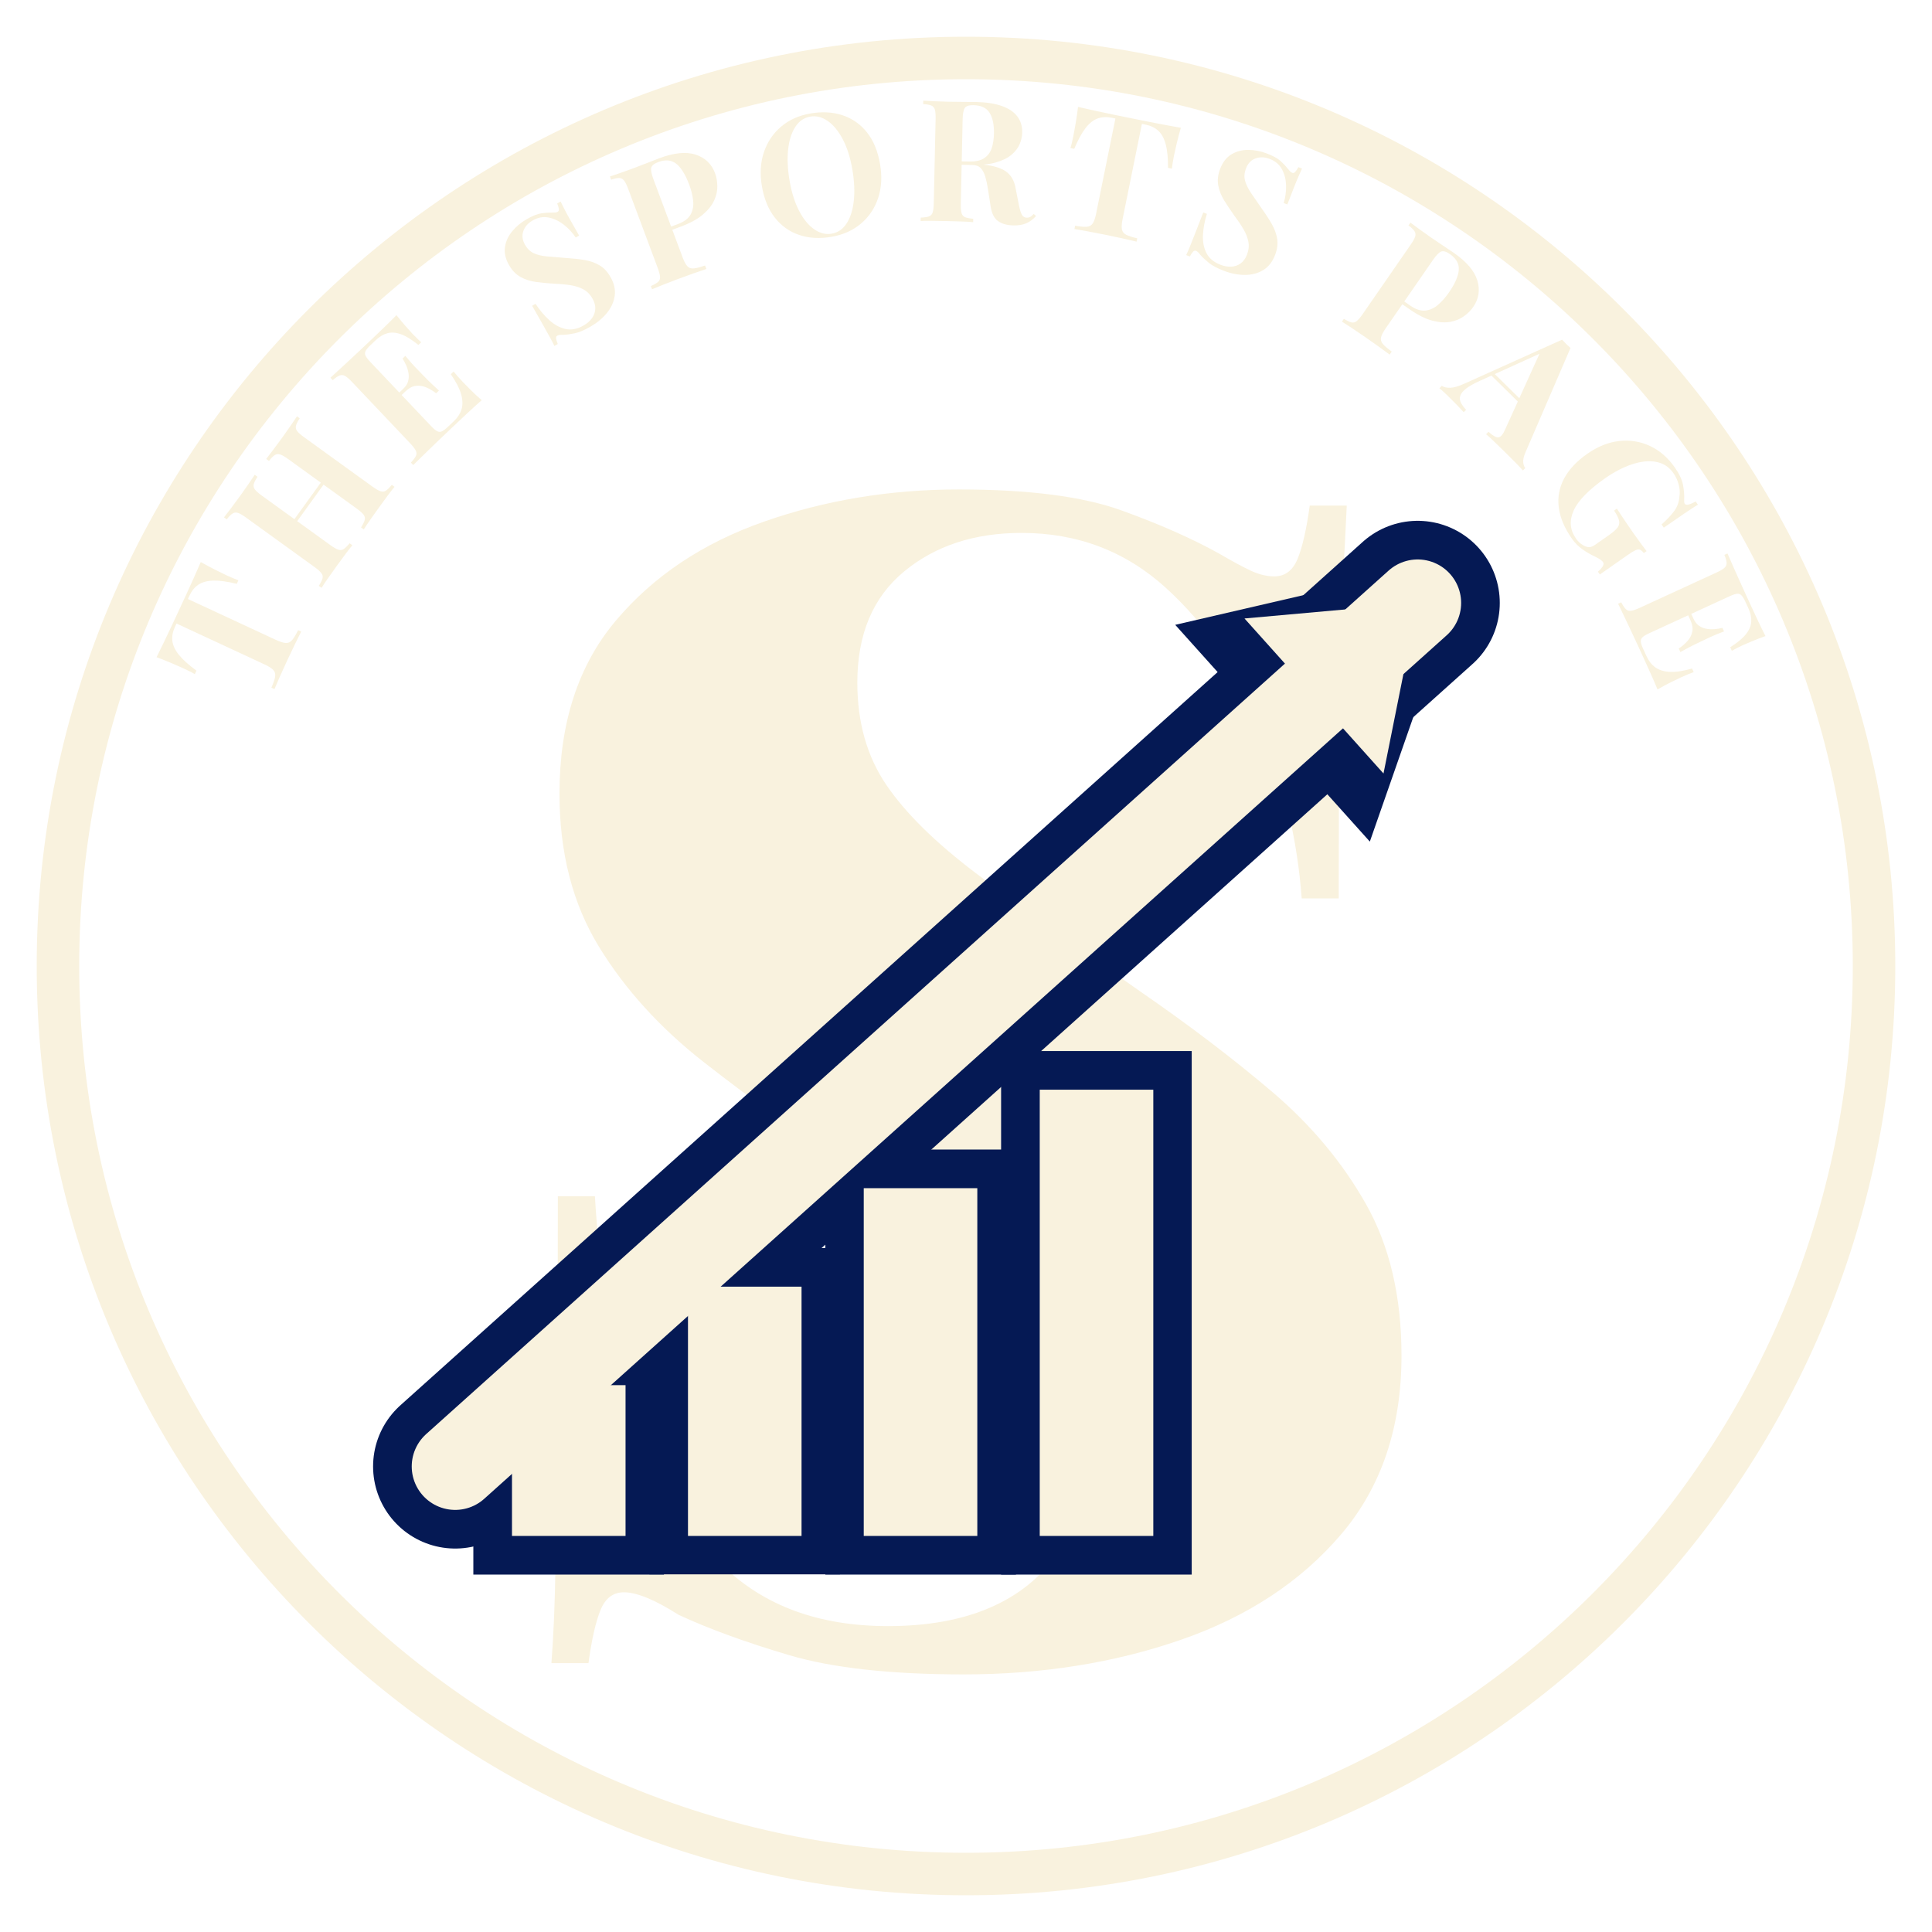
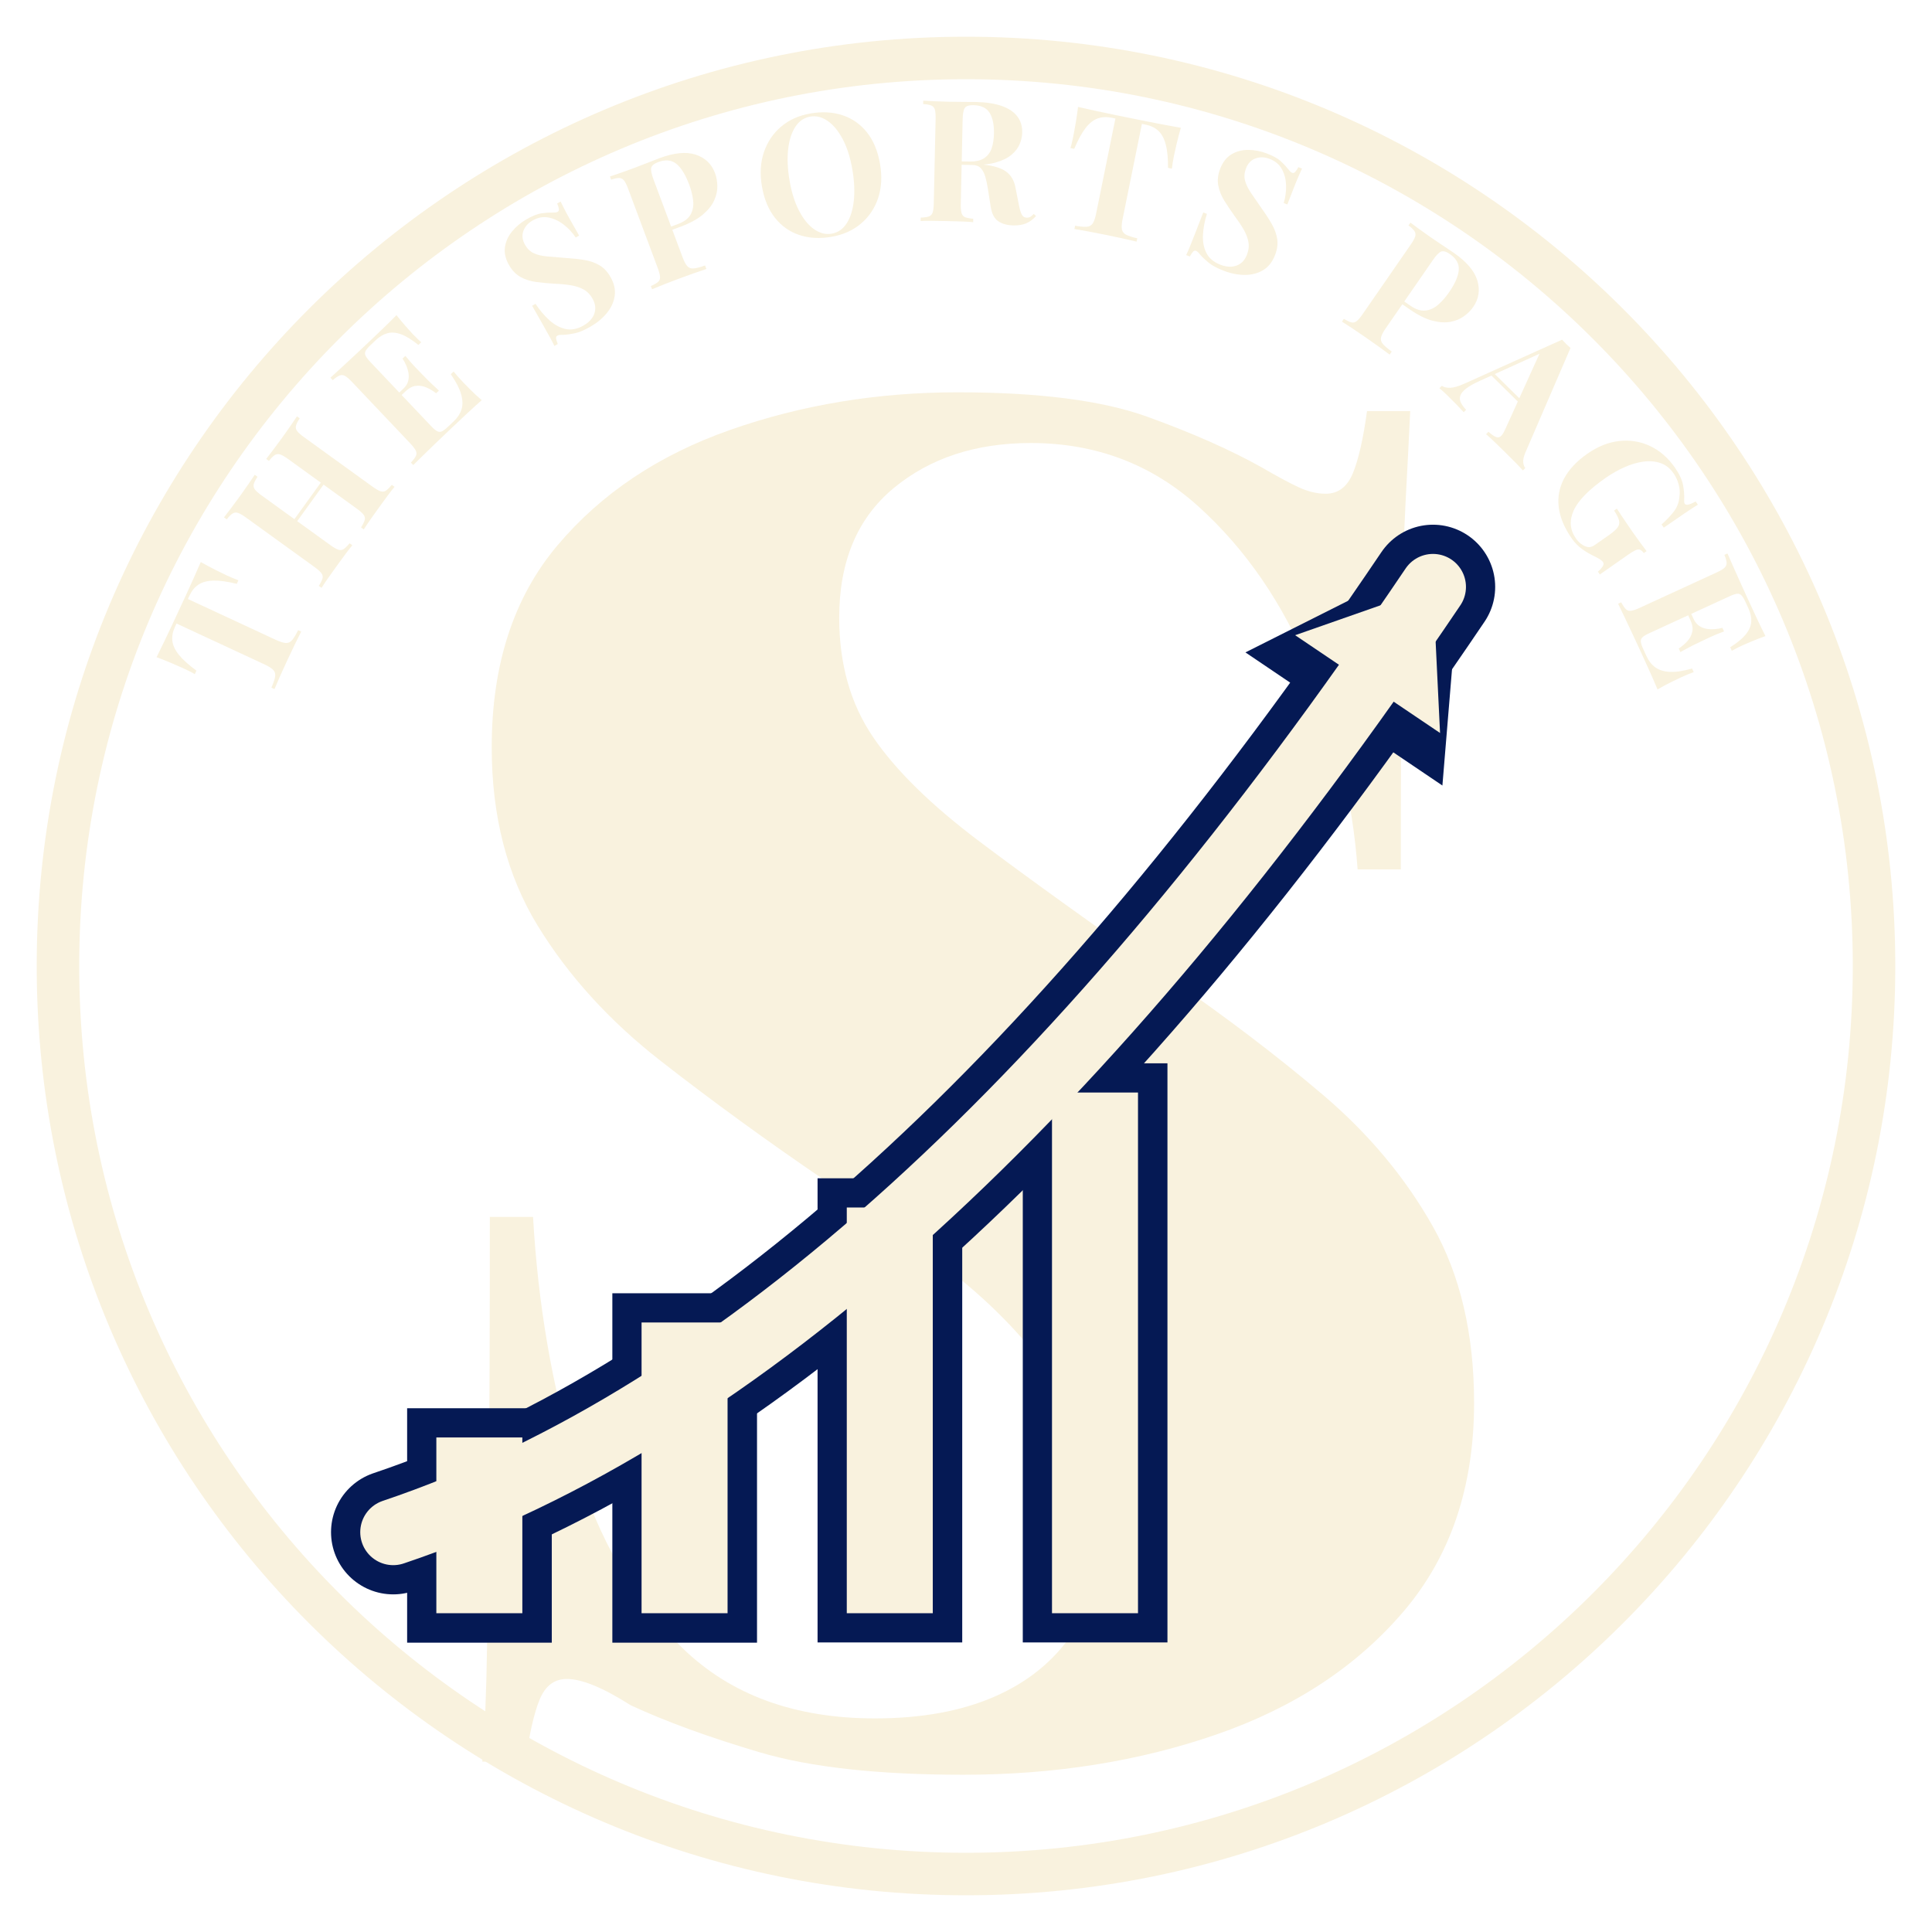
<svg xmlns="http://www.w3.org/2000/svg" width="82mm" height="82mm" viewBox="0 0 82 82">
  <circle cx="41.0" cy="41.0" r="38.540" fill="none" stroke="#f9f2de" stroke-width="1.804" />
  <path d="M642.398 708Q638.398 657.401 636.898 610.201Q635.398 563.001 635.398 538.002Q635.398 515.802 636.398 496.002Q637.398 476.202 638.398 462.001H615.398Q598.798 546.401 574.499 595.001Q550.199 643.6 516.299 664.3Q482.4 685 435.599 685H413.398V114.2Q413.398 73.6 421.498 53.6Q429.598 33.6 452.798 27.2Q475.998 20.8 520.397 20V0Q488.998 1.4 437.298 2.2Q385.599 3 330.199 3Q275 3 226.2 2.2Q177.4 1.4 147.401 0V20Q191.801 20.8 215 27.2Q238.2 33.6 246.3 53.6Q254.4 73.6 254.4 114.2V685H232.199Q185.798 685 151.699 664.3Q117.599 643.6 93.599 595.301Q69.6 547.001 52.4 462.001H29.4Q31.4 476.202 31.9 496.002Q32.4 515.802 32.4 538.002Q32.4 563.001 30.9 610.201Q29.4 657.401 25.4 708Q71 707 125.6 706.0Q180.2 705 234.999 705.0Q289.799 705 334.399 705Q378.999 705 433.599 705.0Q488.198 705 542.998 706.0Q597.798 707 642.398 708Z" fill="#f9f2de" transform="translate(41.000,41.000) rotate(-65.0815) translate(0,-31.570) translate(-2.771,0) scale(0.007216,-0.007216)" />
  <path d="M457.6 0V20Q489.8 22 505.736 28.0Q521.673 34 527.136 52.0Q532.6 70 532.6 106V602Q532.6 639 527.06 656.5Q521.519 674 505.36 680.5Q489.2 687 457.6 688V708Q485.4 707 528.5 706.0Q571.599 705 614.599 705Q661.034 705 701.516 706.0Q741.998 707 766.598 708V688Q734.963 687 718.68 680.5Q702.398 674 696.998 656.5Q691.598 639 691.598 602V106Q691.598 70 697.153 52.0Q702.709 34 718.913 28.0Q735.116 22 766.598 20V0Q741.998 2 701.516 2.5Q661.034 3 614.599 3Q571.599 3 528.5 2.5Q485.4 2 457.6 0ZM33.6 0V20Q65.8 22 81.737 28.0Q97.673 34 103.137 52.0Q108.601 70 108.601 106V602Q108.601 639 103.06 656.5Q97.52 674 81.36 680.5Q65.2 687 33.6 688V708Q59.522 707 101.49 706.0Q143.459 705 191.599 705Q233.799 705 274.899 706.0Q315.998 707 342.598 708V688Q310.963 687 294.681 680.5Q278.398 674 272.998 656.5Q267.598 639 267.598 602V106Q267.598 70 273.153 52.0Q278.709 34 294.913 28.0Q311.117 22 342.598 20V0Q315.998 2 274.899 2.5Q233.799 3 191.599 3Q143.459 3 101.49 2.5Q59.522 2 33.6 0ZM202.599 346V366H597.599V346Z" fill="#f9f2de" transform="translate(41.000,41.000) rotate(-54.1592) translate(0,-31.570) translate(-3.247,0) scale(0.007216,-0.007216)" />
  <path d="M568.599 708Q564.599 664 563.099 622.901Q561.599 581.801 561.599 560.001Q561.599 540.259 562.599 522.163Q563.599 504.066 564.599 492.001H541.599Q531.999 565.401 510.799 607.701Q489.6 650 456.5 667.5Q423.4 685 377.6 685H336.598Q307.624 685 292.711 680.1Q277.798 675.2 272.698 660.325Q267.598 645.45 267.598 614V94Q267.598 63.4 272.698 48.1Q277.798 32.8 292.711 27.9Q307.624 23 336.598 23H385.599Q430.6 23 465.5 42.7Q500.4 62.4 524.799 108.999Q549.199 155.599 561.599 235.999H584.599Q581.599 203.599 581.599 151.999Q581.599 129.453 582.799 87.326Q583.999 45.2 588.599 0Q537.599 2 473.599 2.5Q409.599 3 359.599 3Q334.834 3 295.998 3.0Q257.161 3 212.134 2.5Q167.106 2 120.953 1.5Q74.8 1 33.6 0V20Q65.8 22 81.737 28.0Q97.673 34 103.137 52.0Q108.601 70 108.601 106V602Q108.601 639 103.06 656.5Q97.52 674 81.36 680.5Q65.2 687 33.6 688V708Q75.077 707 121.039 706.5Q167 706 212.052 705.5Q257.105 705 295.962 705.0Q334.82 705 359.599 705Q405.599 705 464.099 705.5Q522.599 706 568.599 708ZM412.798 366Q412.798 366 412.798 356.0Q412.798 346 412.798 346H237.598Q237.598 346 237.598 356.0Q237.598 366 237.598 366ZM441.798 498Q437.798 441 438.298 411.0Q438.798 381 438.798 356Q438.798 331 439.798 301.0Q440.798 271 444.798 214H421.798Q416.598 249 403.299 279.2Q389.999 309.4 365.199 327.7Q340.399 346 299.999 346V366Q329.999 366 350.799 378.6Q371.599 391.2 385.299 411.6Q398.999 432 407.098 454.8Q415.198 477.6 418.798 498Z" fill="#f9f2de" transform="translate(41.000,41.000) rotate(-43.4597) translate(0,-31.570) translate(-2.648,0) scale(0.007216,-0.007216)" />
  <path d="M283.599 720.8Q342.599 720.8 374.598 708.4Q406.598 696 429.598 682Q441.598 675 449.098 671.5Q456.598 668 463.598 668Q473.598 668 478.098 679.0Q482.598 690 485.598 712H508.598Q507.598 692.6 506.098 666.4Q504.598 640.2 504.098 597.201Q503.598 554.201 503.598 484.001H480.598Q476.998 536.201 456.898 585.001Q436.798 633.8 400.498 665.4Q364.198 697 310.598 697Q262.998 697 231.798 669.8Q200.598 642.6 200.598 594.8Q200.598 554.599 220.598 526.499Q240.598 498.399 279.098 471.199Q317.598 443.999 373.397 406.4Q421.198 375 459.298 343.8Q497.398 312.6 519.998 274Q542.598 235.4 542.598 180.8Q542.598 115 508.498 71.8Q474.398 28.6 417.999 7.3Q361.599 -14 294.599 -14Q232.6 -14 195.9 -2.0Q159.2 10 133.6 23Q111.6 37 99.6 37Q89.6 37 85.1 26.0Q80.6 15 77.6 -7H54.6Q56.6 17 57.1 49.1Q57.6 81.2 58.1 132.599Q58.6 183.999 58.6 262.999H81.6Q85.6 196.999 104.1 139.599Q122.6 82.199 161.1 47.1Q199.6 12 263.6 12Q299 12 326.7 24.3Q354.4 36.6 371 61.6Q387.601 86.6 387.601 124.001Q387.601 165.601 368.401 196.701Q349.201 227.801 315.701 254.901Q282.2 282 237.6 310Q190.6 340.8 149.6 372Q108.6 403.2 84.1 443Q59.6 482.8 59.6 538.2Q59.6 601.4 91.2 641.7Q122.8 682 174.2 701.4Q225.599 720.8 283.599 720.8Z" fill="#f9f2de" transform="translate(41.000,41.000) rotate(-29.8134) translate(0,-31.570) translate(-2.468,0) scale(0.007216,-0.007216)" />
  <path d="M33.6 708Q59.4 707 101.5 706.0Q143.599 705 185.599 705Q234.399 705 279.199 706.0Q323.999 707 342.599 707Q482.198 707 550.898 652.0Q619.597 597 619.597 510Q619.597 474 605.797 434.5Q591.998 395 558.598 361.5Q525.198 328 467.298 307.0Q409.398 286 320.599 286H218.599V306H310.599Q369.599 306 400.5 333.0Q431.4 360 442.5 404.0Q453.6 448 453.6 499Q453.6 594 425.7 641.0Q397.799 688 329.598 688Q290.798 688 279.198 671.0Q267.598 654 267.598 602V112Q267.598 73 275.698 53.8Q283.798 34.6 306.998 28.6Q330.198 22.6 374.598 21.8V0Q343.798 1.4 294.798 2.2Q245.799 3 192.199 3Q148.999 3 107.8 2.2Q66.6 1.4 33.6 0V20Q65.8 22 81.8 28.0Q97.801 34 103.201 52.0Q108.601 70 108.601 106V602Q108.601 639 103.201 656.5Q97.801 674 81.5 680.5Q65.2 687 33.6 688Z" fill="#f9f2de" transform="translate(41.000,41.000) rotate(-20.4824) translate(0,-31.570) translate(-2.674,0) scale(0.007216,-0.007216)" />
  <path d="M396.831 722Q502.595 722 582.197 679.0Q661.798 636 705.798 555.5Q749.797 475 749.797 360Q749.797 248 704.709 164.0Q659.62 80 579.462 33.0Q499.304 -14 395.767 -14Q290.003 -14 210.401 29.0Q130.8 72 86.8 153.0Q42.8 234 42.8 348Q42.8 460 88.446 544.0Q134.091 628 213.693 675.0Q293.294 722 396.831 722ZM392.586 704Q336.799 704 295.398 659.0Q253.998 614 231.398 535.0Q208.798 456 208.798 352Q208.798 246 234.267 167.5Q259.736 89 303.335 46.5Q346.935 4 399.599 4Q455.718 4 497.159 49.0Q538.6 94 561.2 173.5Q583.8 253 583.8 356Q583.8 463 558.196 541.0Q532.592 619 489.196 661.5Q445.799 704 392.586 704Z" fill="#f9f2de" transform="translate(41.000,41.000) rotate(-9.7828) translate(0,-31.570) translate(-3.222,0) scale(0.007216,-0.007216)" />
  <path d="M33.6 708Q59.4 707 101.5 706.0Q143.599 705 185.599 705Q234.399 705 279.199 706.0Q323.999 707 342.599 707Q436.198 707 497.498 686.4Q558.798 665.8 589.198 626.9Q619.597 588 619.597 533Q619.597 498.8 605.797 464.2Q591.998 429.6 558.598 400.5Q525.198 371.4 467.298 353.7Q409.398 336 320.599 336H224.599V356H310.599Q369.599 356 400.5 378.5Q431.4 401 442.5 438.5Q453.6 476 453.6 522Q453.6 601 425.7 644.5Q397.799 688 329.598 688Q290.798 688 279.198 671.0Q267.598 654 267.598 602V106Q267.598 70 273.298 52.0Q278.998 34 294.998 28.0Q310.998 22 342.598 20V0Q315.998 2 274.899 2.5Q233.799 3 191.599 3Q143.599 3 101.5 2.5Q59.4 2 33.6 0V20Q65.8 22 81.8 28.0Q97.801 34 103.201 52.0Q108.601 70 108.601 106V602Q108.601 639 103.201 656.5Q97.801 674 81.5 680.5Q65.2 687 33.6 688ZM222.599 353Q265.8 351.6 297.4 348.8Q329 346 352.999 343.7Q376.999 341.4 395.599 339.6Q486.598 332.2 530.498 301.2Q574.397 270.2 587.197 208.2L609.797 105Q618.597 65.2 628.797 49Q638.997 32.8 657.997 33.2Q670.797 33.6 679.598 39.4Q688.398 45.2 697.798 56.2L711.598 44Q684.598 13 653.698 -0.5Q622.799 -14 578.799 -14Q525 -14 489.8 8.9Q454.6 31.8 443.6 94L425.8 194Q418.6 235.8 408.6 267.6Q398.6 299.4 381.4 317.7Q364.199 336 332.599 336H224.599Z" fill="#f9f2de" transform="translate(41.000,41.000) rotate(1.2507) translate(0,-31.570) translate(-2.858,0) scale(0.007216,-0.007216)" />
  <path d="M642.398 708Q638.398 657.401 636.898 610.201Q635.398 563.001 635.398 538.002Q635.398 515.802 636.398 496.002Q637.398 476.202 638.398 462.001H615.398Q598.798 546.401 574.499 595.001Q550.199 643.6 516.299 664.3Q482.4 685 435.599 685H413.398V114.2Q413.398 73.6 421.498 53.6Q429.598 33.6 452.798 27.2Q475.998 20.8 520.397 20V0Q488.998 1.4 437.298 2.2Q385.599 3 330.199 3Q275 3 226.2 2.2Q177.4 1.4 147.401 0V20Q191.801 20.8 215 27.2Q238.2 33.6 246.3 53.6Q254.4 73.6 254.4 114.2V685H232.199Q185.798 685 151.699 664.3Q117.599 643.6 93.599 595.301Q69.6 547.001 52.4 462.001H29.4Q31.4 476.202 31.9 496.002Q32.4 515.802 32.4 538.002Q32.4 563.001 30.9 610.201Q29.4 657.401 25.4 708Q71 707 125.6 706.0Q180.2 705 234.999 705.0Q289.799 705 334.399 705Q378.999 705 433.599 705.0Q488.198 705 542.998 706.0Q597.798 707 642.398 708Z" fill="#f9f2de" transform="translate(41.000,41.000) rotate(11.4657) translate(0,-31.570) translate(-2.771,0) scale(0.007216,-0.007216)" />
  <path d="M283.599 720.8Q342.599 720.8 374.598 708.4Q406.598 696 429.598 682Q441.598 675 449.098 671.5Q456.598 668 463.598 668Q473.598 668 478.098 679.0Q482.598 690 485.598 712H508.598Q507.598 692.6 506.098 666.4Q504.598 640.2 504.098 597.201Q503.598 554.201 503.598 484.001H480.598Q476.998 536.201 456.898 585.001Q436.798 633.8 400.498 665.4Q364.198 697 310.598 697Q262.998 697 231.798 669.8Q200.598 642.6 200.598 594.8Q200.598 554.599 220.598 526.499Q240.598 498.399 279.098 471.199Q317.598 443.999 373.397 406.4Q421.198 375 459.298 343.8Q497.398 312.6 519.998 274Q542.598 235.4 542.598 180.8Q542.598 115 508.498 71.8Q474.398 28.6 417.999 7.3Q361.599 -14 294.599 -14Q232.6 -14 195.9 -2.0Q159.2 10 133.6 23Q111.6 37 99.6 37Q89.6 37 85.1 26.0Q80.6 15 77.6 -7H54.6Q56.6 17 57.1 49.1Q57.6 81.2 58.1 132.599Q58.6 183.999 58.6 262.999H81.6Q85.6 196.999 104.1 139.599Q122.6 82.199 161.1 47.1Q199.6 12 263.6 12Q299 12 326.7 24.3Q354.4 36.6 371 61.6Q387.601 86.6 387.601 124.001Q387.601 165.601 368.401 196.701Q349.201 227.801 315.701 254.901Q282.2 282 237.6 310Q190.6 340.8 149.6 372Q108.6 403.2 84.1 443Q59.6 482.8 59.6 538.2Q59.6 601.4 91.2 641.7Q122.8 682 174.2 701.4Q225.599 720.8 283.599 720.8Z" fill="#f9f2de" transform="translate(41.000,41.000) rotate(20.9735) translate(0,-31.570) translate(-2.468,0) scale(0.007216,-0.007216)" />
  <path d="M33.6 708Q59.4 707 101.5 706.0Q143.599 705 185.599 705Q234.399 705 279.199 706.0Q323.999 707 342.599 707Q482.198 707 550.898 652.0Q619.597 597 619.597 510Q619.597 474 605.797 434.5Q591.998 395 558.598 361.5Q525.198 328 467.298 307.0Q409.398 286 320.599 286H218.599V306H310.599Q369.599 306 400.5 333.0Q431.4 360 442.5 404.0Q453.6 448 453.6 499Q453.6 594 425.7 641.0Q397.799 688 329.598 688Q290.798 688 279.198 671.0Q267.598 654 267.598 602V112Q267.598 73 275.698 53.8Q283.798 34.6 306.998 28.6Q330.198 22.6 374.598 21.8V0Q343.798 1.4 294.798 2.2Q245.799 3 192.199 3Q148.999 3 107.8 2.2Q66.6 1.4 33.6 0V20Q65.8 22 81.8 28.0Q97.801 34 103.201 52.0Q108.601 70 108.601 106V602Q108.601 639 103.201 656.5Q97.801 674 81.5 680.5Q65.2 687 33.6 688Z" fill="#f9f2de" transform="translate(41.000,41.000) rotate(34.6656) translate(0,-31.570) translate(-2.674,0) scale(0.007216,-0.007216)" />
  <path d="M367.998 710 610.798 84Q625.198 48.4 642.398 34.7Q659.598 21 673.798 20V0Q644.199 2 603.799 2.5Q563.4 3 521.8 3Q475.601 3 435.001 2.5Q394.401 2 369.801 0V20Q420.801 22 434.501 37.5Q448.201 53 428.201 104L257.801 568.601L276.201 594.801L123.8 198.599Q102.4 143.599 97.9 108.899Q93.4 74.2 102.8 55.2Q112.2 36.2 133.6 28.6Q155 21 185.4 20V0Q152 2 122.1 2.5Q92.2 3 60.8 3Q39.4 3 19.5 2.5Q-0.4 2 -15.4 0V20Q6.4 24.4 28.3 47.1Q50.2 69.8 71.4 124.999L298.6 710Q314.6 708.8 333.299 708.8Q351.999 708.8 367.998 710ZM437.8 288V268H139.8L149.8 288Z" fill="#f9f2de" transform="translate(41.000,41.000) rotate(44.5401) translate(0,-31.570) translate(-2.767,0) scale(0.007216,-0.007216)" />
  <path d="M404.799 722Q472.799 722 515.799 702.8Q558.798 683.6 593.198 657Q604.999 647.6 613.198 647.6Q632.198 647.6 638.198 708H661.198Q659.198 669.2 658.198 613.5Q657.198 557.8 657.198 466H634.198Q627.198 526 612.699 570.7Q598.199 615.399 559 646.999Q534.799 670.2 499.199 683.2Q463.598 696.2 427.998 696.2Q373.198 696.2 334.198 667.5Q295.198 638.801 270.098 590.101Q244.998 541.401 233.097 479.901Q221.197 418.401 221.197 352.4Q221.197 172.4 270.798 89.2Q320.398 6 412.999 6Q437 6 454.8 12Q472.6 18 484 25.6Q498.201 35.601 503.201 47.401Q508.201 59.201 508.201 77.601V176Q508.201 221.8 500.501 244.2Q492.801 266.6 471.001 274.8Q449.201 283 407.201 284V304Q428.201 303 457.6 302.5Q487 302 519.2 301.5Q551.4 301 578.199 301Q620.199 301 655.099 302.0Q689.998 303 712.198 304V284Q693.198 283 683.398 277.0Q673.598 271 670.398 253.0Q667.198 235 667.198 198V0H647.198Q646.198 17 639.398 37.0Q632.598 57 617.798 57Q610.598 57 599.498 53.4Q588.399 49.8 563.799 36.4Q527.199 15 486.299 0.5Q445.399 -14 399.999 -14Q283.8 -14 204 28.8Q124.2 71.6 83.7 152.2Q43.2 232.8 43.2 345.6Q43.2 459.6 89.7 544.0Q136.2 628.4 217.7 675.2Q299.199 722 404.799 722Z" fill="#f9f2de" transform="translate(41.000,41.000) rotate(55.0301) translate(0,-31.570) translate(-3.013,0) scale(0.007216,-0.007216)" />
  <path d="M568.599 708Q564.599 664 563.099 622.901Q561.599 581.801 561.599 560.001Q561.599 540.259 562.599 522.163Q563.599 504.066 564.599 492.001H541.599Q531.999 565.401 510.799 607.701Q489.6 650 456.5 667.5Q423.4 685 377.6 685H336.598Q307.624 685 292.711 680.1Q277.798 675.2 272.698 660.325Q267.598 645.45 267.598 614V94Q267.598 63.4 272.698 48.1Q277.798 32.8 292.711 27.9Q307.624 23 336.598 23H385.599Q430.6 23 465.5 42.7Q500.4 62.4 524.799 108.999Q549.199 155.599 561.599 235.999H584.599Q581.599 203.599 581.599 151.999Q581.599 129.453 582.799 87.326Q583.999 45.2 588.599 0Q537.599 2 473.599 2.5Q409.599 3 359.599 3Q334.834 3 295.998 3.0Q257.161 3 212.134 2.5Q167.106 2 120.953 1.5Q74.8 1 33.6 0V20Q65.8 22 81.737 28.0Q97.673 34 103.137 52.0Q108.601 70 108.601 106V602Q108.601 639 103.06 656.5Q97.52 674 81.36 680.5Q65.2 687 33.6 688V708Q75.077 707 121.039 706.5Q167 706 212.052 705.5Q257.105 705 295.962 705.0Q334.82 705 359.599 705Q405.599 705 464.099 705.5Q522.599 706 568.599 708ZM412.798 366Q412.798 366 412.798 356.0Q412.798 346 412.798 346H237.598Q237.598 346 237.598 356.0Q237.598 366 237.598 366ZM441.798 498Q437.798 441 438.298 411.0Q438.798 381 438.798 356Q438.798 331 439.798 301.0Q440.798 271 444.798 214H421.798Q416.598 249 403.299 279.2Q389.999 309.4 365.199 327.7Q340.399 346 299.999 346V366Q329.999 366 350.799 378.6Q371.599 391.2 385.299 411.6Q398.999 432 407.098 454.8Q415.198 477.6 418.798 498Z" fill="#f9f2de" transform="translate(41.000,41.000) rotate(65.3041) translate(0,-31.570) translate(-2.648,0) scale(0.007216,-0.007216)" />
-   <path d="M302 722Q367 722 403.0 709.0Q439 696 464 682Q476 675 483.5 671.5Q491 668 498 668Q508 668 512.5 679.0Q517 690 520 712H543Q542 691 540.5 663.0Q539 635 538.5 589.0Q538 543 538 468H515Q511 523 489.5 575.0Q468 627 430.5 661.0Q393 695 341 695Q297 695 268.0 671.0Q239 647 239 602Q239 565 257.0 538.5Q275 512 313.5 483.0Q352 454 415 410Q460 379 496.5 348.0Q533 317 555.0 278.0Q577 239 577 184Q577 117 539.5 73.0Q502 29 440.0 7.5Q378 -14 305 -14Q237 -14 196.5 -2.0Q156 10 128 23Q106 37 94 37Q84 37 79.5 26.0Q75 15 72 -7H49Q51 19 51.5 53.5Q52 88 52.5 143.0Q53 198 53 283H76Q80 213 98.5 152.0Q117 91 155.5 53.5Q194 16 258 16Q295 16 321.5 27.5Q348 39 363.0 61.0Q378 83 378 114Q378 156 359.0 187.5Q340 219 307.5 246.5Q275 274 232 302Q185 334 144.0 366.0Q103 398 78.5 438.0Q54 478 54 533Q54 599 89.0 640.5Q124 682 181.0 702.0Q238 722 302 722Z" fill="#f9f2de" transform="translate(20.056,70.110) scale(0.068333,-0.068333)" />
-   <rect x="20.09" y="57.16" width="8.09" height="9.67" fill="#051954" />
-   <rect x="27.56" y="52.97" width="8.09" height="13.85" fill="#051954" />
-   <rect x="35.03" y="48.79" width="8.09" height="18.04" fill="#051954" />
-   <rect x="42.49" y="44.61" width="8.09" height="22.22" fill="#051954" />
-   <path d="M19.32,62.24 L60.17,25.59" stroke="#051954" stroke-width="6.97" stroke-linecap="round" fill="none" />
-   <path d="M62.36,23.63 L58.14,35.72 L49.88,26.52 Z" fill="#051954" />
-   <rect x="21.73" y="58.79" width="4.82" height="6.40" fill="#f9f2de" />
-   <rect x="29.20" y="54.61" width="4.82" height="10.58" fill="#f9f2de" />
-   <rect x="36.66" y="50.43" width="4.82" height="14.76" fill="#f9f2de" />
-   <rect x="44.13" y="46.25" width="4.82" height="18.94" fill="#f9f2de" />
-   <path d="M19.32,62.24 L60.17,25.59" stroke="#f9f2de" stroke-width="3.69" stroke-linecap="round" fill="none" />
-   <path d="M60.17,25.59 L58.72,32.83 L52.82,26.25 Z" fill="#f9f2de" />
+   <path d="M302 722Q367 722 403.0 709.0Q439 696 464 682Q476 675 483.5 671.5Q491 668 498 668Q508 668 512.5 679.0Q517 690 520 712H543Q542 691 540.5 663.0Q539 635 538.5 589.0Q538 543 538 468H515Q511 523 489.5 575.0Q468 627 430.5 661.0Q393 695 341 695Q297 695 268.0 671.0Q239 647 239 602Q239 565 257.0 538.5Q275 512 313.5 483.0Q352 454 415 410Q460 379 496.5 348.0Q533 317 555.0 278.0Q577 239 577 184Q577 117 539.5 73.0Q502 29 440.0 7.5Q378 -14 305 -14Q237 -14 196.5 -2.0Q156 10 128 23Q106 37 94 37Q84 37 79.5 26.0Q75 15 72 -7H49Q51 19 51.5 53.5Q52 88 52.5 143.0Q53 198 53 283H76Q80 213 98.5 152.0Q117 91 155.5 53.5Q194 16 258 16Q295 16 321.5 27.5Q348 39 363.0 61.0Q378 83 378 114Q378 156 359.0 187.5Q340 219 307.5 246.5Q275 274 232 302Q185 334 144.0 366.0Q103 398 78.5 438.0Q54 478 54 533Q54 599 89.0 640.5Q124 682 181.0 702.0Q238 722 302 722Z" fill="#f9f2de" transform="translate(16.565,74.210) scale(0.079722,-0.079722)" />
+   <rect x="17.28" y="59.77" width="6.14" height="9.95" fill="#051954" />
+   <rect x="25.99" y="54.89" width="6.14" height="14.83" fill="#051954" />
+   <rect x="34.70" y="50.01" width="6.14" height="19.70" fill="#051954" />
+   <rect x="43.41" y="45.13" width="6.14" height="24.58" fill="#051954" />
+   <path d="M16.69,65.03 Q38.76,57.60 60.82,24.91" stroke="#051954" stroke-width="5.28" stroke-linecap="round" fill="none" />
+   <path d="M62.07,23.06 L61.22,33.34 L52.86,27.69 Z" fill="#051954" />
+   <rect x="18.52" y="61.01" width="3.65" height="7.46" fill="#f9f2de" />
+   <rect x="27.23" y="56.13" width="3.65" height="12.34" fill="#f9f2de" />
+   <rect x="35.94" y="51.25" width="3.65" height="17.22" fill="#f9f2de" />
+   <rect x="44.65" y="46.37" width="3.65" height="22.10" fill="#f9f2de" />
+   <path d="M16.69,65.03 Q38.76,57.60 60.82,24.91" stroke="#f9f2de" stroke-width="2.80" stroke-linecap="round" fill="none" />
+   <path d="M60.82,24.91 L61.12,31.11 L54.97,26.96 Z" fill="#f9f2de" />
</svg>
